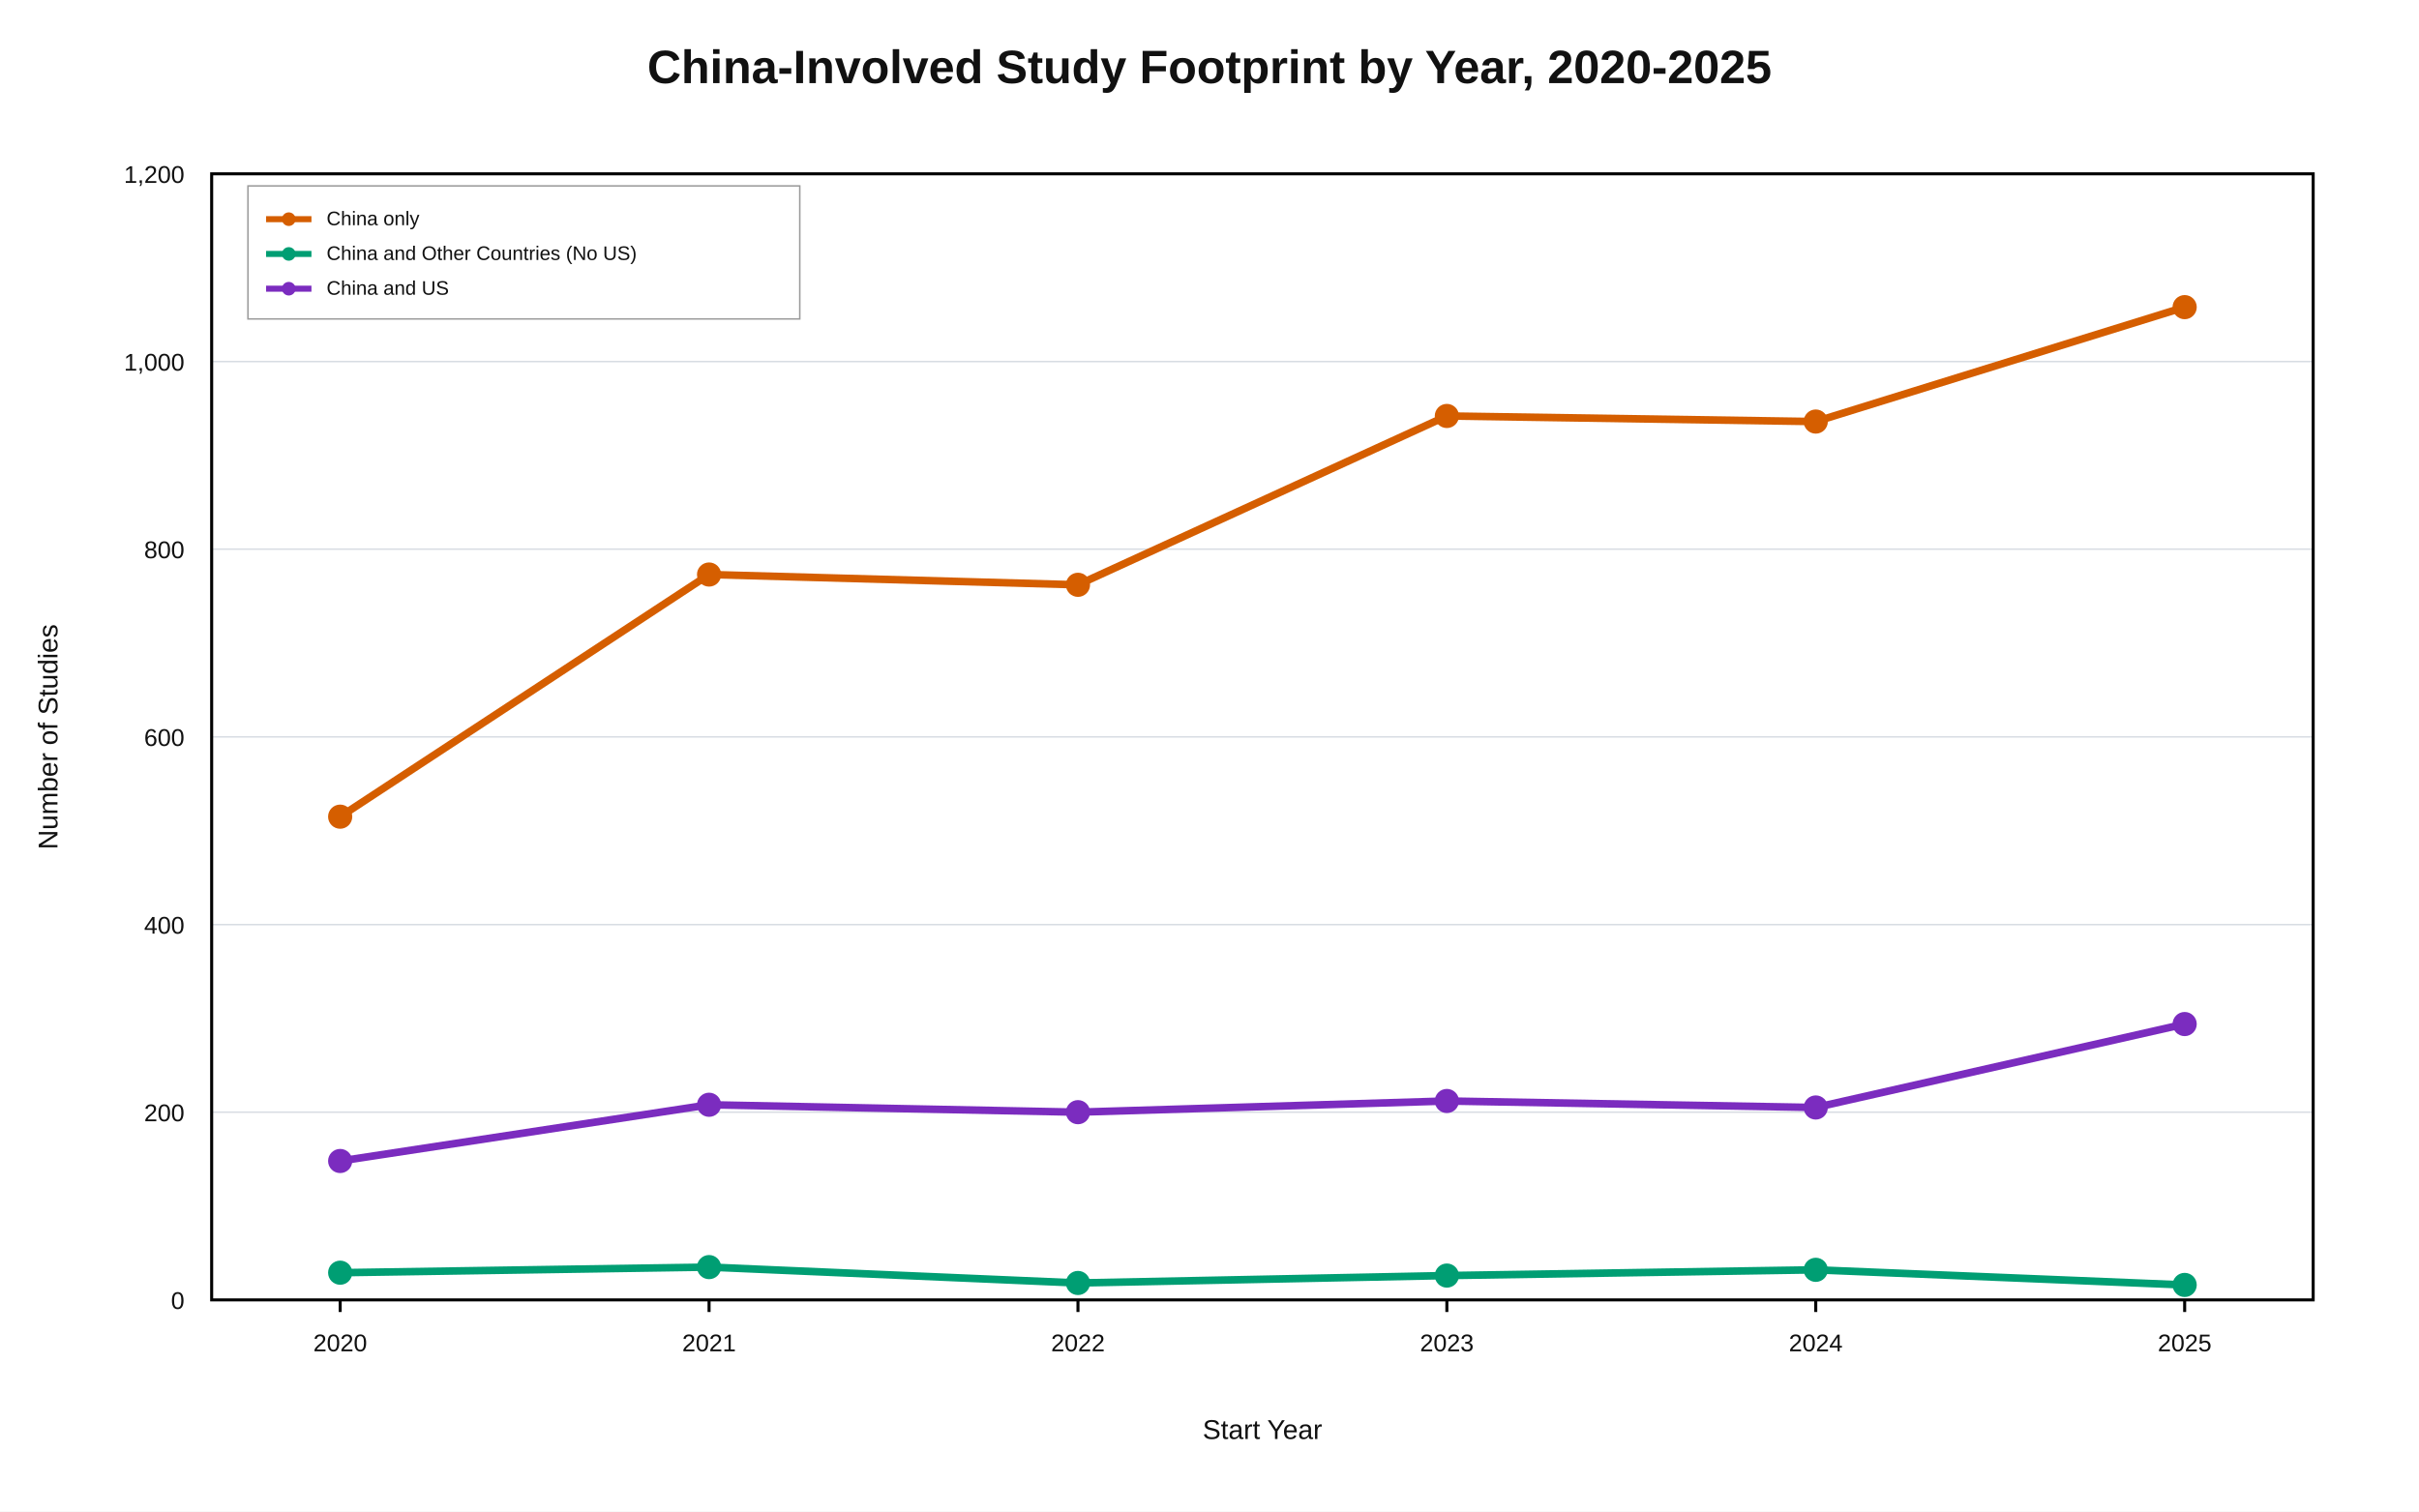
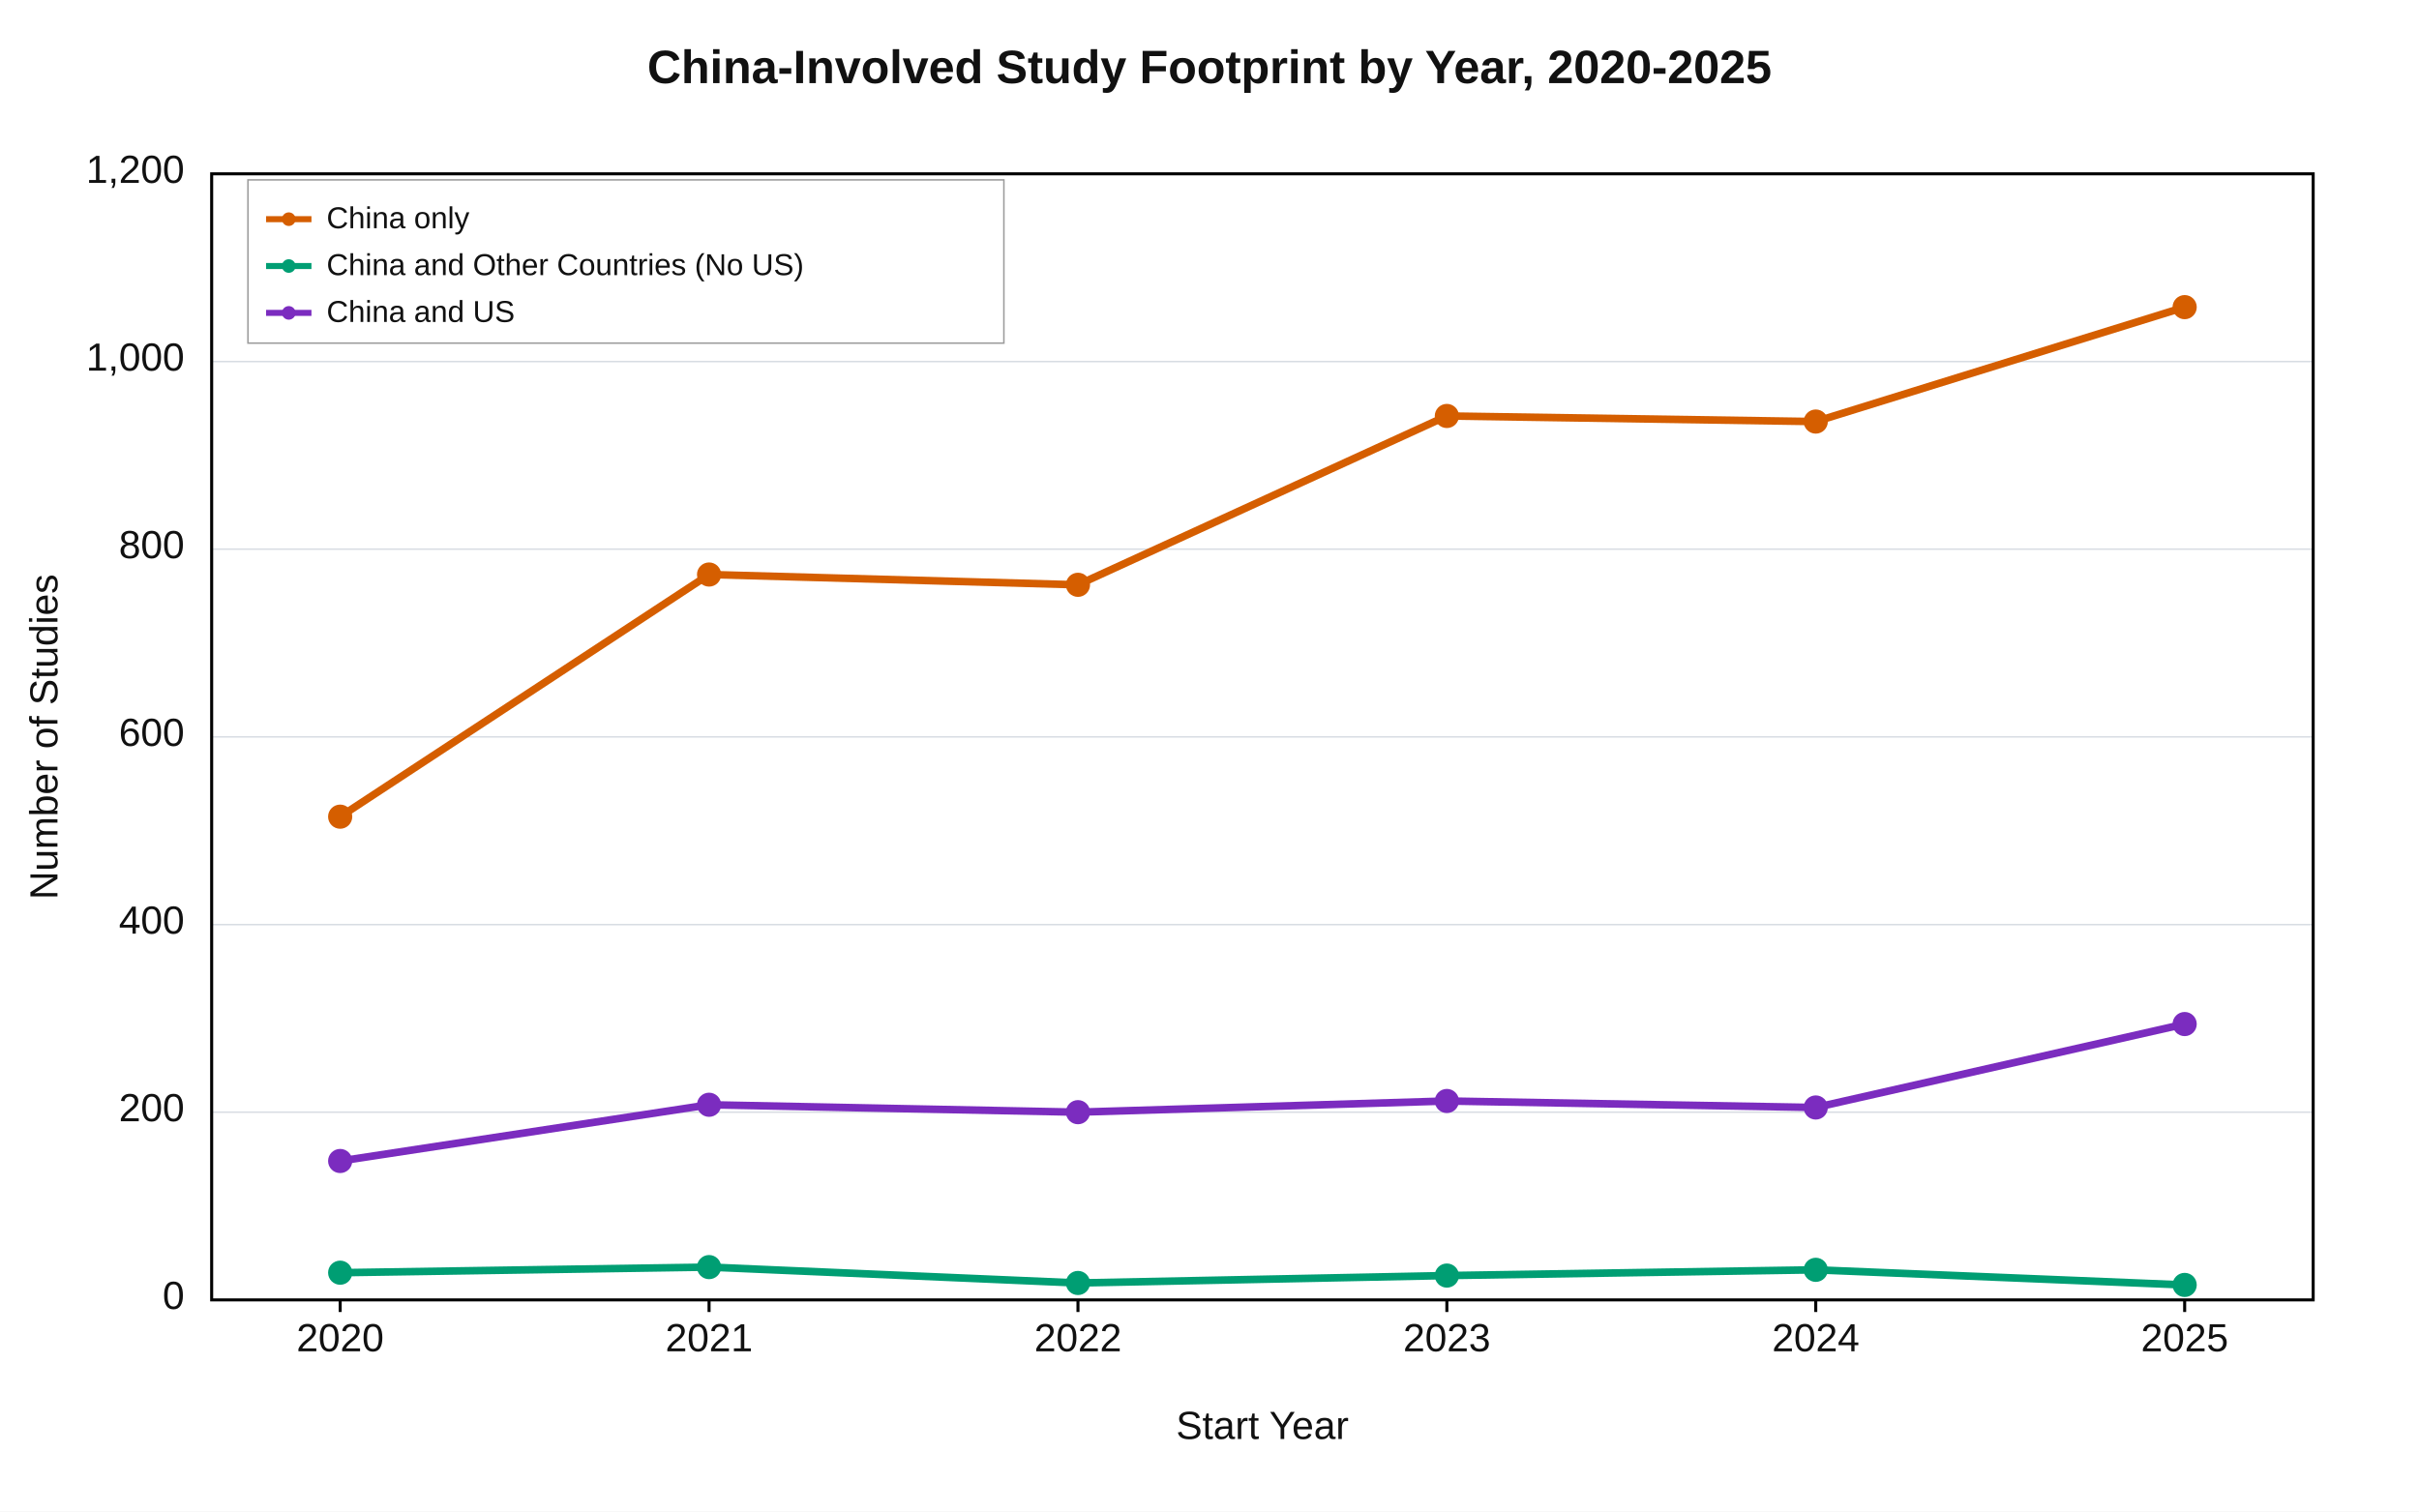
<svg xmlns="http://www.w3.org/2000/svg" width="1600" height="1000" viewBox="0 0 1600 1000">
  <rect width="1600" height="1000" fill="#fff" />
-   <style>text{font-family:Arial,Helvetica,sans-serif;fill:#111}.title{font-size:31px;font-weight:700}.axis{font-size:18px}.tick{font-size:16px}.legend{font-size:13px}</style>
+   <style>text{font-family:Arial,Helvetica,sans-serif;fill:#111}.title{font-size:31px;font-weight:700}.axis{font-size:26px}.tick{font-size:26px}.legend{font-size:20px}</style>
  <text x="800" y="55" text-anchor="middle" class="title">China-Involved Study Footprint by Year, 2020-2025</text>
  <line x1="140" y1="860.0" x2="1530" y2="860.0" stroke="#d8dde3" />
  <text x="122" y="866.0" text-anchor="end" class="tick">0</text>
  <line x1="140" y1="735.8" x2="1530" y2="735.8" stroke="#d8dde3" />
  <text x="122" y="741.8" text-anchor="end" class="tick">200</text>
  <line x1="140" y1="611.7" x2="1530" y2="611.7" stroke="#d8dde3" />
  <text x="122" y="617.7" text-anchor="end" class="tick">400</text>
  <line x1="140" y1="487.5" x2="1530" y2="487.5" stroke="#d8dde3" />
  <text x="122" y="493.5" text-anchor="end" class="tick">600</text>
  <line x1="140" y1="363.3" x2="1530" y2="363.3" stroke="#d8dde3" />
  <text x="122" y="369.3" text-anchor="end" class="tick">800</text>
  <line x1="140" y1="239.2" x2="1530" y2="239.2" stroke="#d8dde3" />
  <text x="122" y="245.2" text-anchor="end" class="tick">1,000</text>
  <line x1="140" y1="115.0" x2="1530" y2="115.0" stroke="#d8dde3" />
  <text x="122" y="121.0" text-anchor="end" class="tick">1,200</text>
  <line x1="225.0" y1="860" x2="225.0" y2="868" stroke="#000" stroke-width="2" />
  <text x="225.0" y="894" text-anchor="middle" class="tick">2020</text>
  <line x1="469.0" y1="860" x2="469.0" y2="868" stroke="#000" stroke-width="2" />
  <text x="469.0" y="894" text-anchor="middle" class="tick">2021</text>
  <line x1="713.0" y1="860" x2="713.0" y2="868" stroke="#000" stroke-width="2" />
  <text x="713.0" y="894" text-anchor="middle" class="tick">2022</text>
  <line x1="957.0" y1="860" x2="957.0" y2="868" stroke="#000" stroke-width="2" />
  <text x="957.0" y="894" text-anchor="middle" class="tick">2023</text>
  <line x1="1201.0" y1="860" x2="1201.0" y2="868" stroke="#000" stroke-width="2" />
  <text x="1201.0" y="894" text-anchor="middle" class="tick">2024</text>
  <line x1="1445.0" y1="860" x2="1445.0" y2="868" stroke="#000" stroke-width="2" />
  <text x="1445.0" y="894" text-anchor="middle" class="tick">2025</text>
  <polyline points="225.0,540.3 469.0,380.1 713.0,386.9 957.0,275.2 1201.0,278.9 1445.0,203.2" fill="none" stroke="#d55e00" stroke-width="5" stroke-linejoin="round" stroke-linecap="round" />
  <circle cx="225.0" cy="540.3" r="8" fill="#d55e00" />
  <circle cx="469.0" cy="380.1" r="8" fill="#d55e00" />
  <circle cx="713.0" cy="386.9" r="8" fill="#d55e00" />
  <circle cx="957.0" cy="275.2" r="8" fill="#d55e00" />
  <circle cx="1201.0" cy="278.9" r="8" fill="#d55e00" />
  <circle cx="1445.0" cy="203.2" r="8" fill="#d55e00" />
  <polyline points="225.0,842.0 469.0,838.3 713.0,848.8 957.0,843.9 1201.0,840.1 1445.0,850.1" fill="none" stroke="#009e73" stroke-width="5" stroke-linejoin="round" stroke-linecap="round" />
  <circle cx="225.0" cy="842.0" r="8" fill="#009e73" />
  <circle cx="469.0" cy="838.3" r="8" fill="#009e73" />
  <circle cx="713.0" cy="848.8" r="8" fill="#009e73" />
  <circle cx="957.0" cy="843.9" r="8" fill="#009e73" />
  <circle cx="1201.0" cy="840.1" r="8" fill="#009e73" />
  <circle cx="1445.0" cy="850.1" r="8" fill="#009e73" />
  <polyline points="225.0,768.1 469.0,730.9 713.0,735.8 957.0,728.4 1201.0,732.7 1445.0,677.5" fill="none" stroke="#7b2cbf" stroke-width="5" stroke-linejoin="round" stroke-linecap="round" />
  <circle cx="225.0" cy="768.1" r="8" fill="#7b2cbf" />
  <circle cx="469.0" cy="730.9" r="8" fill="#7b2cbf" />
  <circle cx="713.0" cy="735.8" r="8" fill="#7b2cbf" />
  <circle cx="957.0" cy="728.4" r="8" fill="#7b2cbf" />
  <circle cx="1201.0" cy="732.7" r="8" fill="#7b2cbf" />
  <circle cx="1445.0" cy="677.5" r="8" fill="#7b2cbf" />
-   <rect x="164" y="123" width="365" height="88" fill="#fff" stroke="#9b9b9b" />
+   <rect x="164" y="119" width="500" height="108" fill="#fff" stroke="#9b9b9b" />
  <line x1="176" y1="145" x2="206" y2="145" stroke="#d55e00" stroke-width="4" />
  <circle cx="191" cy="145" r="4.5" fill="#d55e00" />
-   <text x="216" y="149" class="legend">China only</text>
-   <line x1="176" y1="168" x2="206" y2="168" stroke="#009e73" stroke-width="4" />
-   <circle cx="191" cy="168" r="4.5" fill="#009e73" />
-   <text x="216" y="172" class="legend">China and Other Countries (No US)</text>
-   <line x1="176" y1="191" x2="206" y2="191" stroke="#7b2cbf" stroke-width="4" />
-   <circle cx="191" cy="191" r="4.5" fill="#7b2cbf" />
-   <text x="216" y="195" class="legend">China and US</text>
+   <text x="216" y="151" class="legend">China only</text>
+   <line x1="176" y1="176" x2="206" y2="176" stroke="#009e73" stroke-width="4" />
+   <circle cx="191" cy="176" r="4.5" fill="#009e73" />
+   <text x="216" y="182" class="legend">China and Other Countries (No US)</text>
+   <line x1="176" y1="207" x2="206" y2="207" stroke="#7b2cbf" stroke-width="4" />
+   <circle cx="191" cy="207" r="4.5" fill="#7b2cbf" />
+   <text x="216" y="213" class="legend">China and US</text>
  <rect x="140" y="115" width="1390" height="745" fill="none" stroke="#000" stroke-width="2" />
  <text x="835.0" y="952" text-anchor="middle" class="axis">Start Year</text>
  <text x="38" y="487.5" text-anchor="middle" class="axis" transform="rotate(-90 38 487.5)">Number of Studies</text>
</svg>
